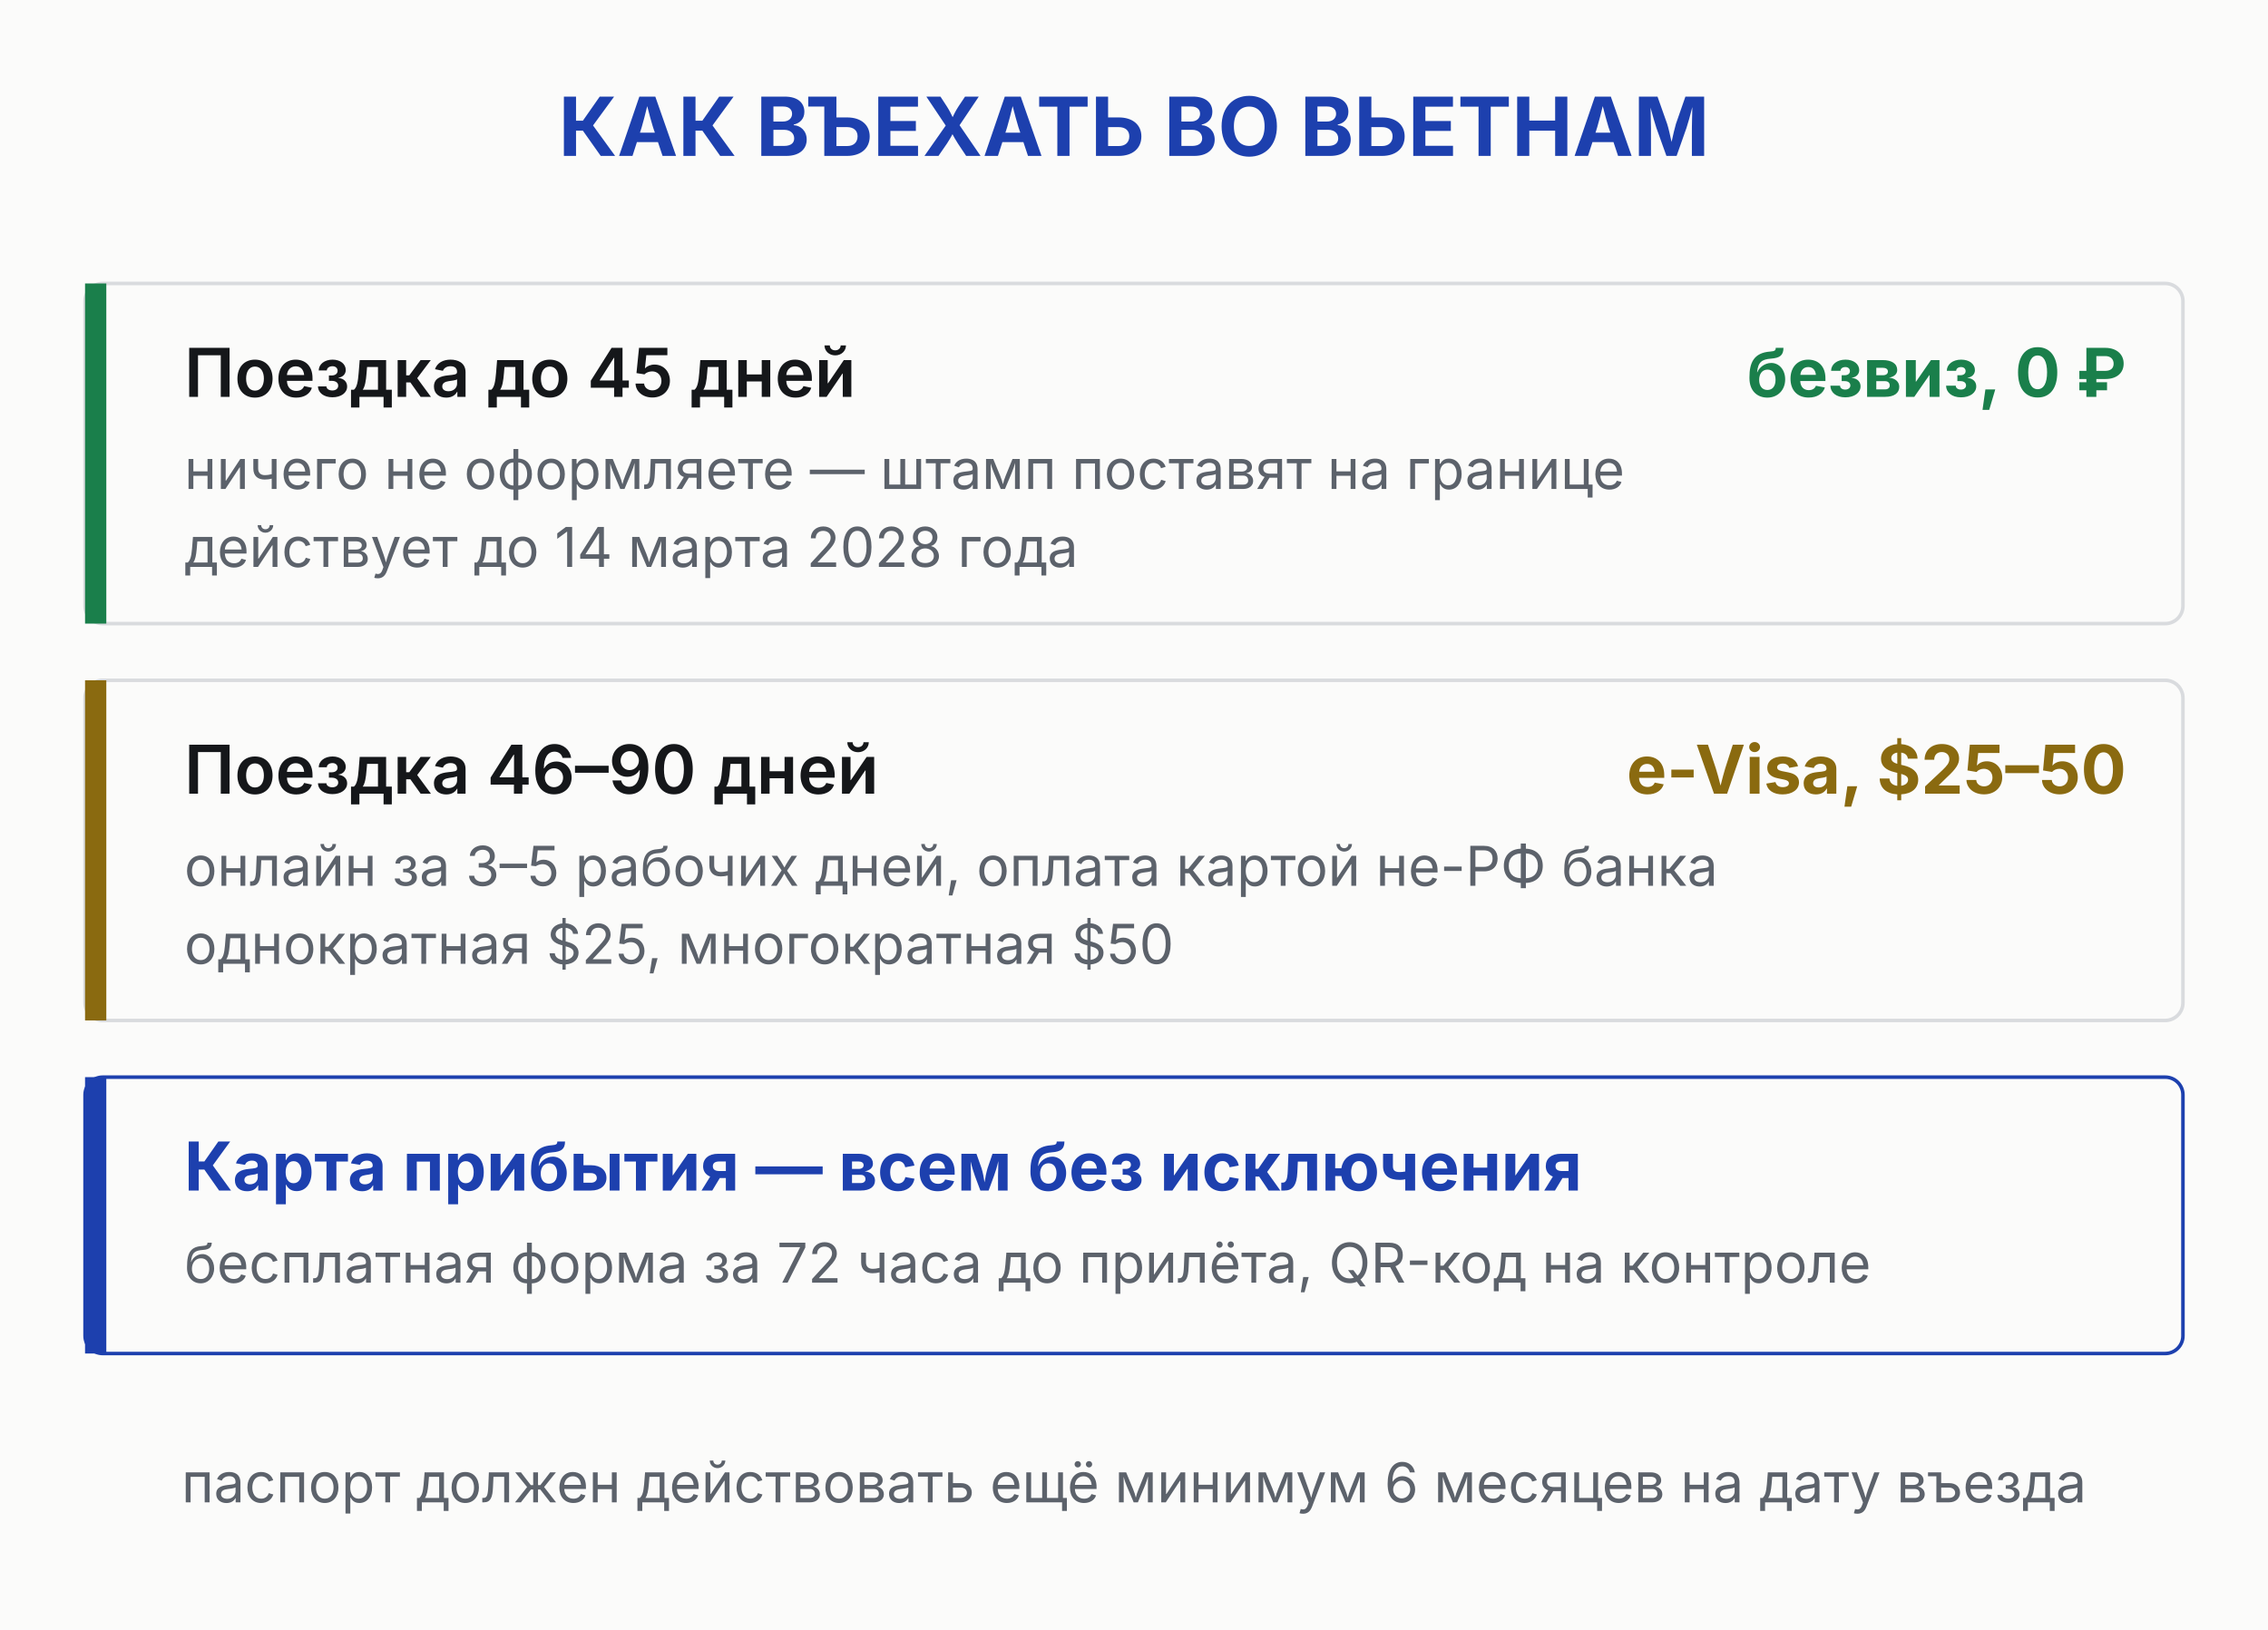
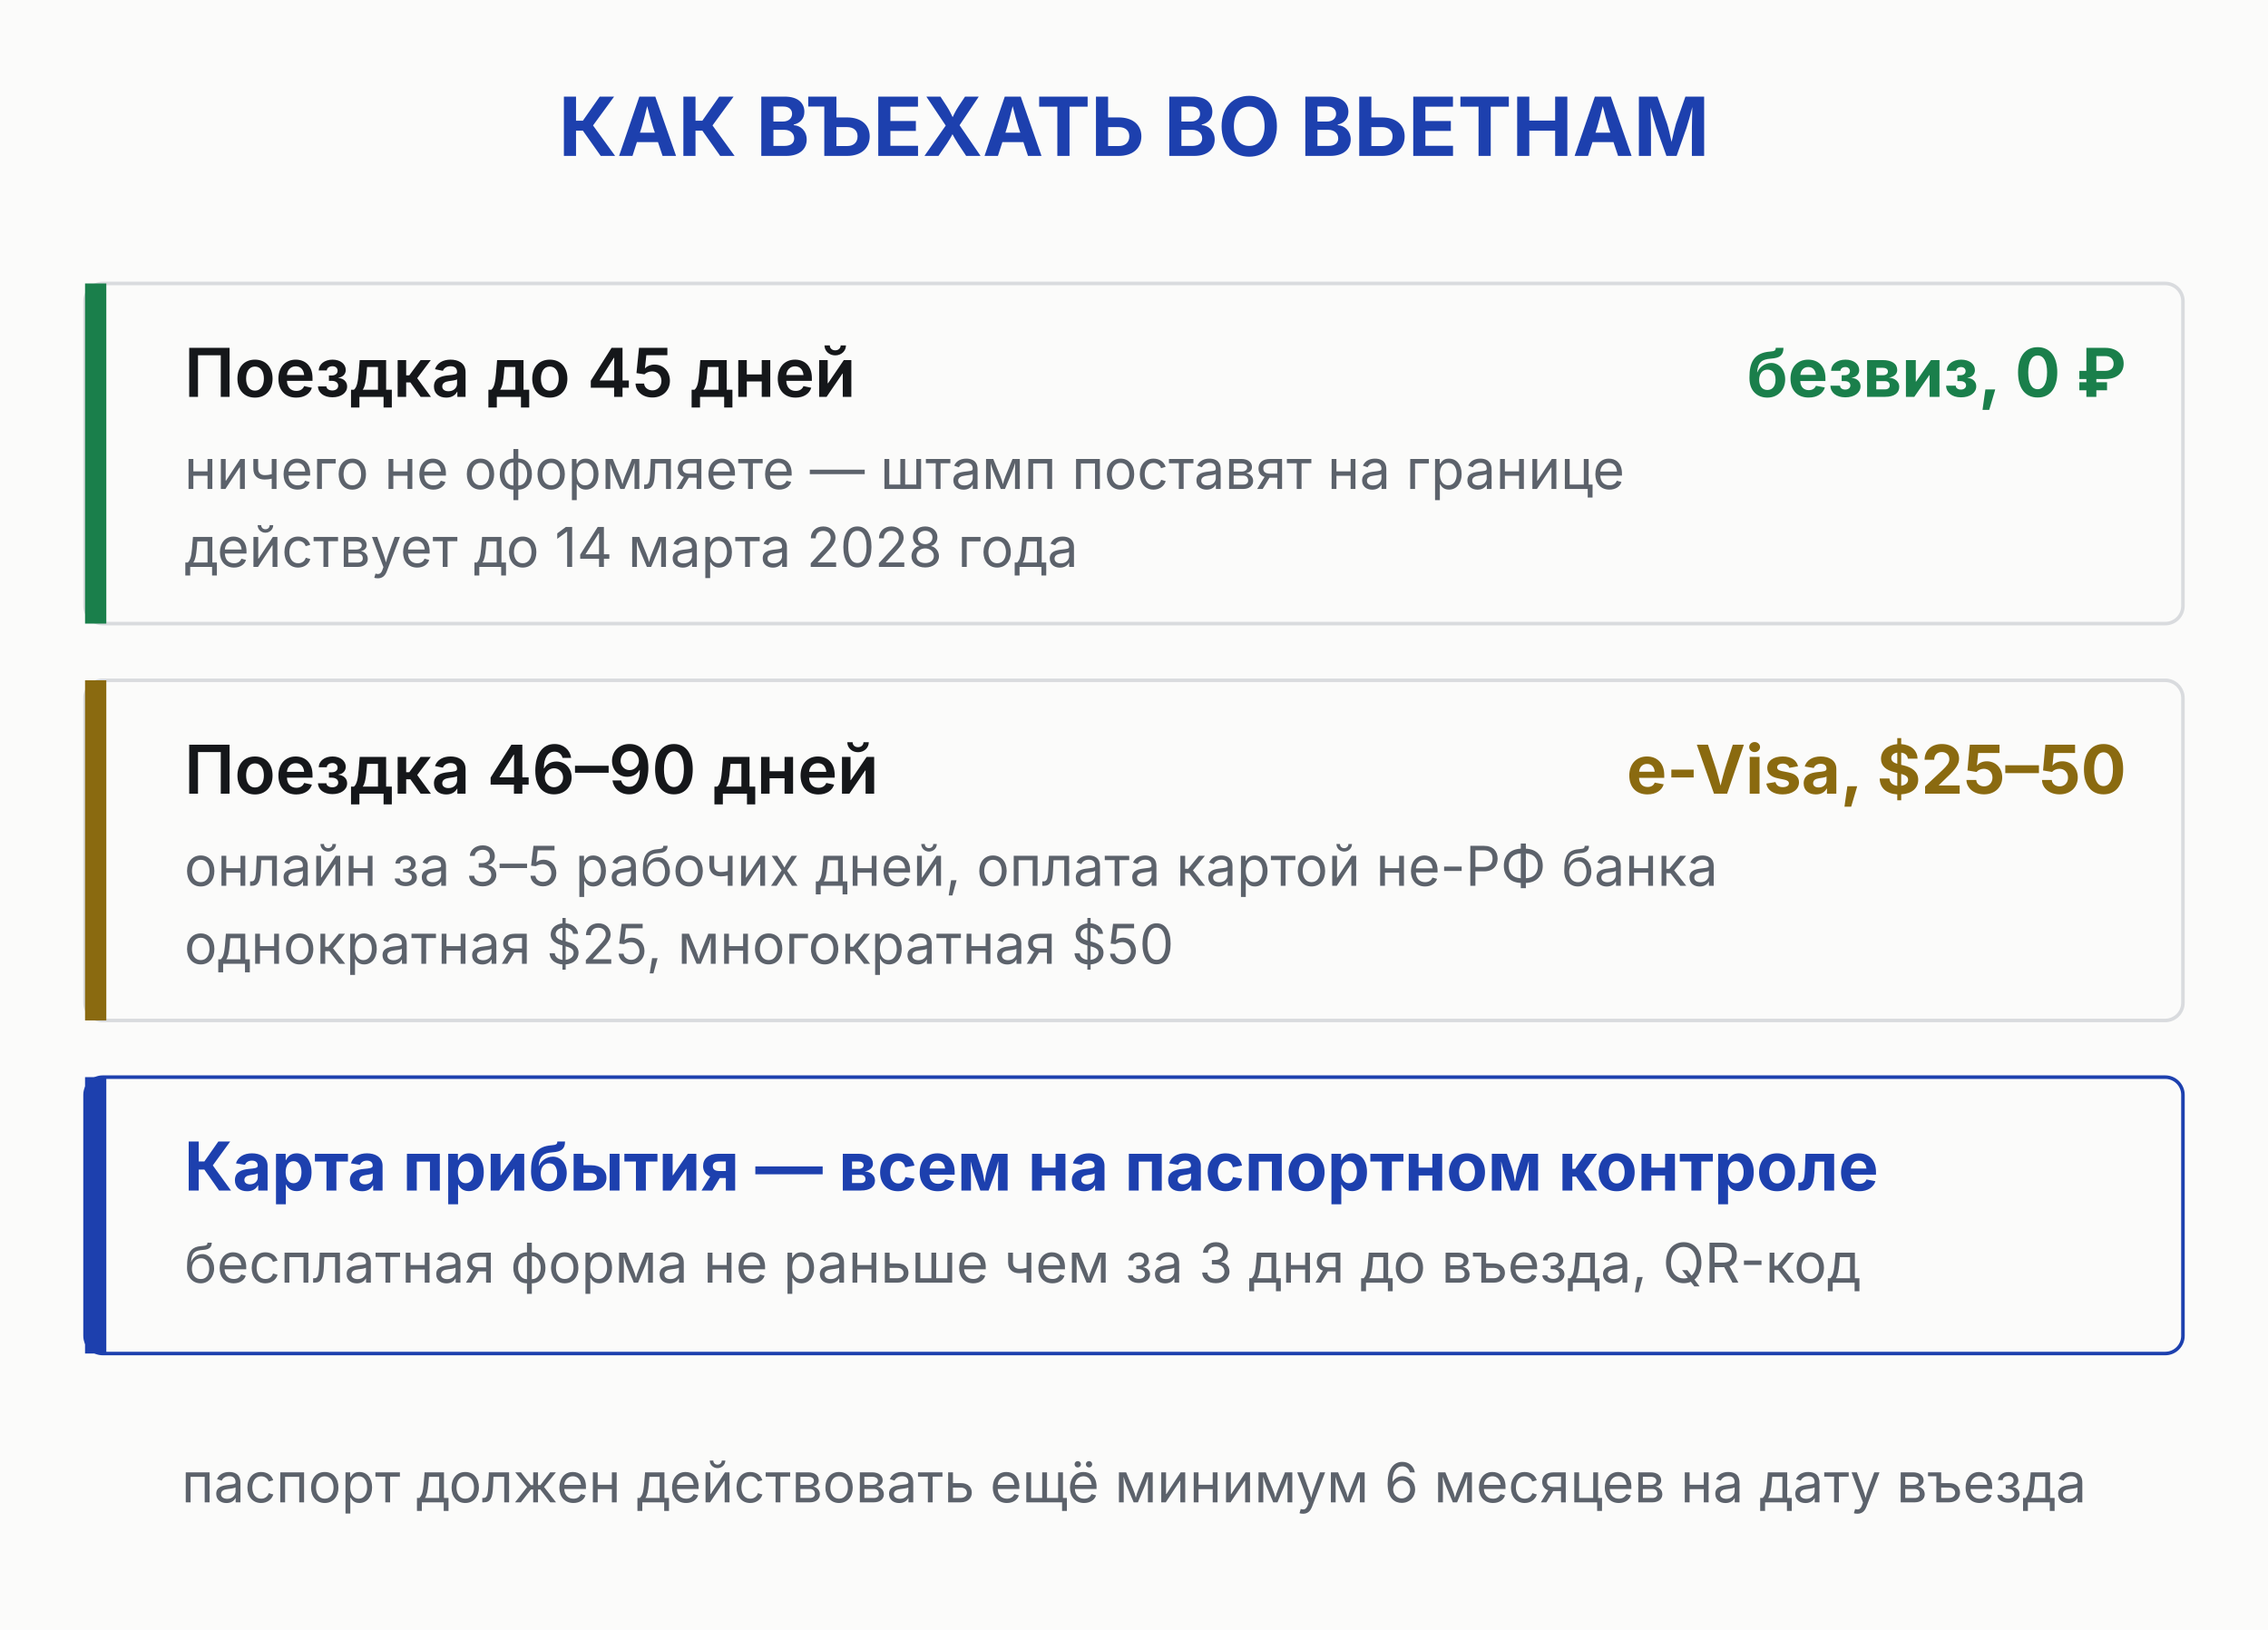
<svg xmlns="http://www.w3.org/2000/svg" viewBox="0 0 640 460" width="640" height="460" font-family="system-ui,-apple-system,sans-serif">
  <rect width="640" height="460" fill="#fbfbfa" />
  <text x="320" y="44" text-anchor="middle" fill="#1d40ae" font-size="23" font-weight="700">КАК ВЪЕХАТЬ ВО ВЬЕТНАМ</text>
  <rect x="24" y="80" width="592" height="96" rx="5" fill="none" stroke="#d9dbde" />
  <rect x="24" y="80" width="6" height="96" fill="#1a7f4b" />
  <text x="52" y="112" fill="#15171a" font-size="19" font-weight="600">Поездка до 45 дней</text>
  <text x="600" y="112" text-anchor="end" fill="#1a7f4b" font-size="19" font-weight="700">безвиз, 0 ₽</text>
  <text x="52" y="138" fill="#5c626b" font-size="15.5">ничего не оформляете — штамп поставят на границе</text>
  <text x="52" y="160" fill="#5c626b" font-size="15.5">действует до 14 марта 2028 года</text>
  <rect x="24" y="192" width="592" height="96" rx="5" fill="none" stroke="#d9dbde" />
  <rect x="24" y="192" width="6" height="96" fill="#8a6a10" />
  <text x="52" y="224" fill="#15171a" font-size="19" font-weight="600">Поездка 46–90 дней</text>
  <text x="600" y="224" text-anchor="end" fill="#8a6a10" font-size="19" font-weight="700">e-Visa, $25–50</text>
  <text x="52" y="250" fill="#5c626b" font-size="15.5">онлайн за 3–5 рабочих дней, оплата картой не-РФ банка</text>
  <text x="52" y="272" fill="#5c626b" font-size="15.5">однократная $25, многократная $50</text>
  <rect x="24" y="304" width="592" height="78" rx="5" fill="none" stroke="#1d40ae" />
  <rect x="24" y="304" width="6" height="78" fill="#1d40ae" />
-   <text x="52" y="336" fill="#1d40ae" font-size="19" font-weight="700">Карта прибытия — всем без исключения</text>
-   <text x="52" y="362" fill="#5c626b" font-size="15.5">бесплатная форма за 72 часа до прилёта, QR-код на контроле</text>
+   <text x="52" y="336" fill="#1d40ae" font-size="19" font-weight="700">Карта прибытия — всем на паспортном контроле</text>
+   <text x="52" y="362" fill="#5c626b" font-size="15.5">бесплатная форма не раньше чем за 3 дня до въезда, QR-код</text>
  <text x="320" y="424" text-anchor="middle" fill="#5c626b" font-size="15.5">паспорт должен действовать ещё минимум 6 месяцев на дату въезда</text>
</svg>
